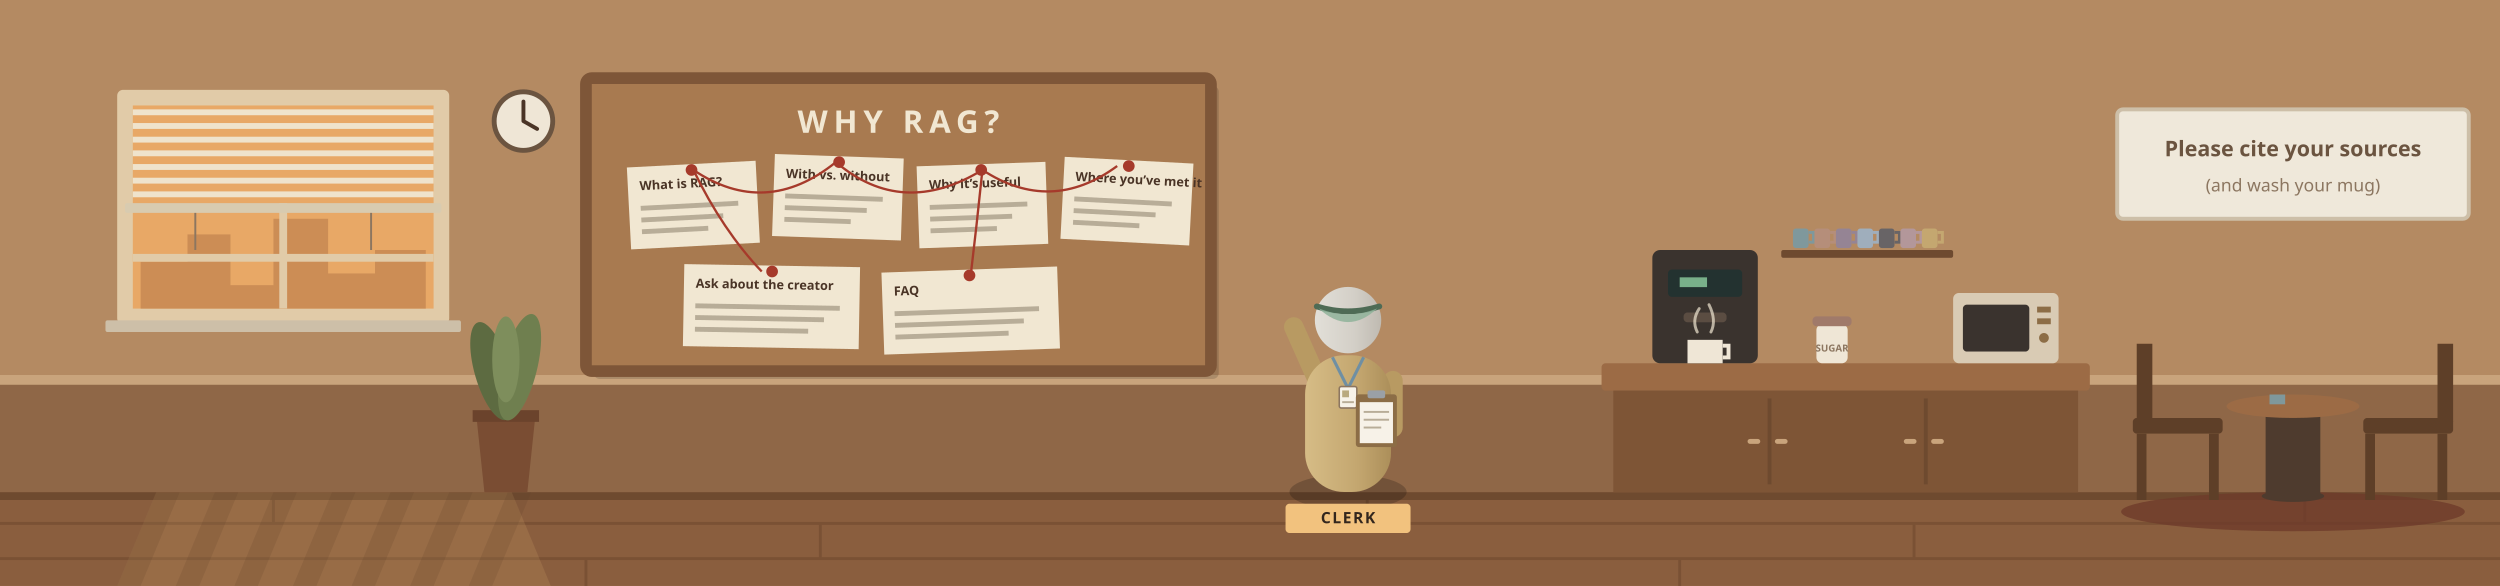
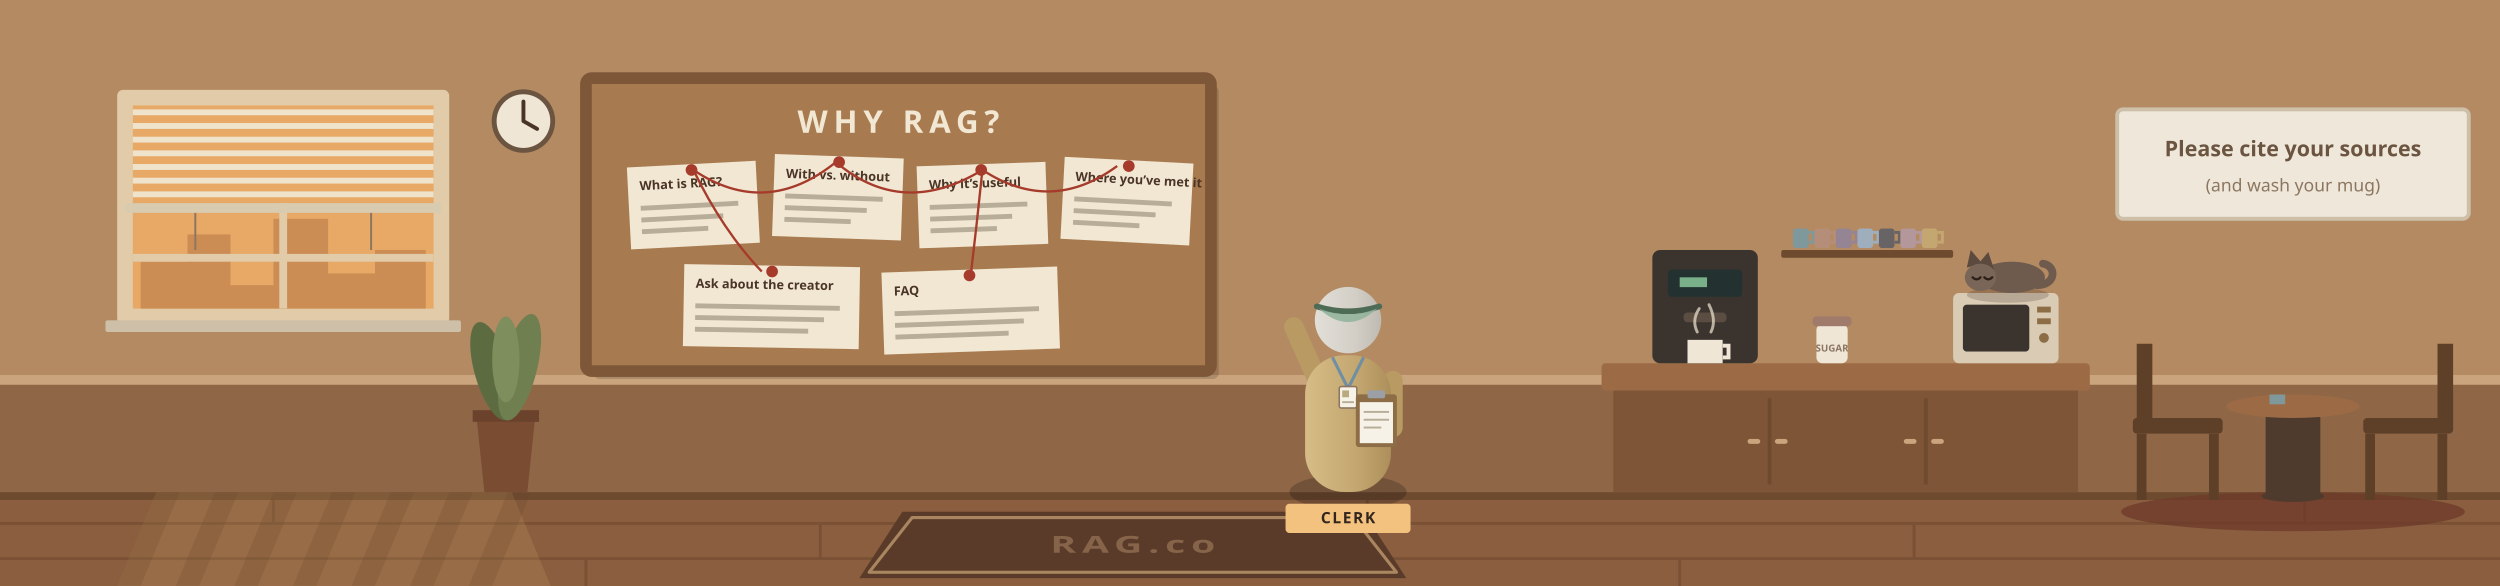
- <svg xmlns="http://www.w3.org/2000/svg" role="img" aria-label="Illustration of the office break room: a window with half-lowered blinds striping the floor with light, a plant, a wall clock, a corkboard titled Why RAG? with six pinned notes named after the sections of this page joined by red string, the Clerk standing beside the board and waving at it, a kitchen counter with a coffee machine, a mug shelf with one mug in each colleague's colour, a sugar jar and a microwave, a sign saying Please cite your sources and wash your mug, and a small round table with two chairs." viewBox="0 0 1280 300" width="1280" height="300">
+ <svg xmlns="http://www.w3.org/2000/svg" role="img" aria-label="Illustration of the office break room: a window with half-lowered blinds striping the floor with light, a plant, a wall clock, a corkboard titled Why RAG? with six pinned notes named after the sections of this page joined by red string, the Clerk standing beside the board and waving at it, a kitchen counter with a coffee machine, a mug shelf with one mug in each colleague's colour, a sugar jar and a microwave, a sign saying Please cite your sources and wash your mug, and a small round table with two chairs, with Meow, the office cat, asleep on the shelves, and a RAG.co rug on the floor." viewBox="0 0 1280 300" width="1280" height="300">
  <rect x="0" y="0" width="1280" height="300" fill="#B48A62" />
  <rect x="0" y="196" width="1280" height="56" fill="#8F6747" />
  <rect x="0" y="192" width="1280" height="5" fill="#C9A47C" />
  <rect x="0" y="252" width="1280" height="48" fill="#8A5E3E" />
  <rect x="0" y="252" width="1280" height="4" fill="#6E4A2F" />
  <path d="M0 268H1280M0 286H1280M140 256V268M420 268V286M700 256V268M980 268V286M1180 256V268M300 286V300M860 286V300" stroke="#7A5134" stroke-width="1.5" />
+   <g id="rug" aria-hidden="true">
+     <path id="rug-base" d="M462 262L698 262L720 296L440 296Z" fill="#5A3A28" />
+     <path id="rug-border" d="M467 265L693 265L715 293L445 293Z" fill="none" stroke="#A98660" stroke-width="1.6" stroke-linejoin="round" />
+     <text id="rug-logo" transform="translate(580 283) scale(1 0.6)" text-anchor="middle" font-family="IBM Plex Sans, sans-serif" font-weight="700" font-size="20" letter-spacing="3" fill="#85644A">RAG.co</text>
+   </g>
  <path d="M60 300 L80 252 L262 252 L282 300 Z" fill="#F2C27E" opacity="0.14" />
  <path d="M60 300 L80 252 L92 252 L72 300 Z" fill="#5E3F28" opacity="0.18" />
  <path d="M90 300 L110 252 L122 252 L102 300 Z" fill="#5E3F28" opacity="0.18" />
  <path d="M120 300 L140 252 L152 252 L132 300 Z" fill="#5E3F28" opacity="0.18" />
  <path d="M150 300 L170 252 L182 252 L162 300 Z" fill="#5E3F28" opacity="0.18" />
  <path d="M180 300 L200 252 L212 252 L192 300 Z" fill="#5E3F28" opacity="0.18" />
  <path d="M210 300 L230 252 L242 252 L222 300 Z" fill="#5E3F28" opacity="0.18" />
  <path d="M240 300 L260 252 L272 252 L252 300 Z" fill="#5E3F28" opacity="0.18" />
  <rect x="60" y="46" width="170" height="120" rx="3" fill="#E1CBA8" />
  <rect x="68" y="54" width="154" height="104" fill="#E8A866" />
  <path d="M72 158V134H96V120H118V146H140V112H168V140H192V128H218V158Z" fill="#B97C4A" opacity="0.6" />
  <path d="M145 104V158M68 132H222" stroke="#E1CBA8" stroke-width="4" />
  <rect x="68" y="56" width="154" height="3" fill="#EFE3CC" />
  <rect x="68" y="63" width="154" height="3" fill="#EFE3CC" />
  <rect x="68" y="70" width="154" height="3" fill="#EFE3CC" />
  <rect x="68" y="77" width="154" height="3" fill="#EFE3CC" />
  <rect x="68" y="84" width="154" height="3" fill="#EFE3CC" />
  <rect x="68" y="91" width="154" height="3" fill="#EFE3CC" />
  <rect x="68" y="98" width="154" height="3" fill="#EFE3CC" />
  <rect x="64" y="104" width="162" height="5" rx="1" fill="#D8CBB0" />
  <path d="M100 109V128M190 109V128" stroke="#8C7660" stroke-width="1" />
  <rect x="54" y="164" width="182" height="6" rx="1" fill="#CDBFA8" />
  <circle cx="268" cy="62" r="15" fill="#EFE6D6" stroke="#6B5440" stroke-width="2.5" />
  <path d="M268 62V52M268 62L275 66" stroke="#4A3426" stroke-width="2" stroke-linecap="round" />
  <path d="M244 214H274L270 252H248Z" fill="#7A4D33" />
  <path d="M242 210H276V216H242Z" fill="#6B432C" />
  <ellipse cx="252" cy="190" rx="9" ry="26" fill="#5D6B41" transform="rotate(-16 252 190)" />
  <ellipse cx="266" cy="188" rx="9" ry="28" fill="#6F7F4F" transform="rotate(14 266 188)" />
  <ellipse cx="259" cy="184" rx="7" ry="22" fill="#7E8E5C" />
  <rect x="304" y="44" width="320" height="150" rx="3" fill="#000000" opacity="0.15" />
  <rect x="300" y="40" width="320" height="150" rx="3" fill="#A87A50" stroke="#7E5638" stroke-width="6" />
  <text x="460" y="68" text-anchor="middle" font-family="IBM Plex Sans, sans-serif" font-weight="700" font-size="16" letter-spacing="3" fill="#F1E7D2">WHY RAG?</text>
  <g transform="rotate(-3 355 105)">
    <rect x="322" y="84" width="66" height="42" fill="#F1E7D2" />
    <text x="328" y="96" font-family="IBM Plex Sans, sans-serif" font-weight="700" font-size="6.5" fill="#4A3426">What is RAG?</text>
    <rect x="328" y="104" width="50" height="2.5" fill="#B8AD98" />
    <rect x="328" y="110" width="42" height="2.5" fill="#B8AD98" />
    <rect x="328" y="116" width="34" height="2.5" fill="#B8AD98" />
    <circle cx="355" cy="87" r="3" fill="#A63A2B" />
  </g>
  <g transform="rotate(2 429 101)">
    <rect x="396" y="80" width="66" height="42" fill="#F1E7D2" />
    <text x="402" y="92" font-family="IBM Plex Sans, sans-serif" font-weight="700" font-size="6.5" fill="#4A3426">With vs. without</text>
    <rect x="402" y="100" width="50" height="2.5" fill="#B8AD98" />
    <rect x="402" y="106" width="42" height="2.5" fill="#B8AD98" />
    <rect x="402" y="112" width="34" height="2.5" fill="#B8AD98" />
    <circle cx="429" cy="83" r="3" fill="#A63A2B" />
  </g>
  <g transform="rotate(-2 503 105)">
    <rect x="470" y="84" width="66" height="42" fill="#F1E7D2" />
    <text x="476" y="96" font-family="IBM Plex Sans, sans-serif" font-weight="700" font-size="6.5" fill="#4A3426">Why it’s useful</text>
    <rect x="476" y="104" width="50" height="2.5" fill="#B8AD98" />
    <rect x="476" y="110" width="42" height="2.5" fill="#B8AD98" />
    <rect x="476" y="116" width="34" height="2.5" fill="#B8AD98" />
    <circle cx="503" cy="87" r="3" fill="#A63A2B" />
  </g>
  <g transform="rotate(3 577 103)">
    <rect x="544" y="82" width="66" height="42" fill="#F1E7D2" />
    <text x="550" y="94" font-family="IBM Plex Sans, sans-serif" font-weight="700" font-size="6.5" fill="#4A3426">Where you’ve met it</text>
    <rect x="550" y="102" width="50" height="2.5" fill="#B8AD98" />
    <rect x="550" y="108" width="42" height="2.5" fill="#B8AD98" />
    <rect x="550" y="114" width="34" height="2.5" fill="#B8AD98" />
    <circle cx="577" cy="85" r="3" fill="#A63A2B" />
  </g>
  <g transform="rotate(1 395 157)">
    <rect x="350" y="136" width="90" height="42" fill="#F1E7D2" />
    <text x="356" y="148" font-family="IBM Plex Sans, sans-serif" font-weight="700" font-size="6.5" fill="#4A3426">Ask about the creator</text>
    <rect x="356" y="156" width="74" height="2.5" fill="#B8AD98" />
    <rect x="356" y="162" width="66" height="2.5" fill="#B8AD98" />
    <rect x="356" y="168" width="58" height="2.5" fill="#B8AD98" />
    <circle cx="395" cy="139" r="3" fill="#A63A2B" />
  </g>
  <g transform="rotate(-2 497 159)">
    <rect x="452" y="138" width="90" height="42" fill="#F1E7D2" />
    <text x="458" y="150" font-family="IBM Plex Sans, sans-serif" font-weight="700" font-size="6.5" fill="#4A3426">FAQ</text>
    <rect x="458" y="158" width="74" height="2.5" fill="#B8AD98" />
    <rect x="458" y="164" width="66" height="2.5" fill="#B8AD98" />
    <rect x="458" y="170" width="58" height="2.5" fill="#B8AD98" />
    <circle cx="497" cy="141" r="3" fill="#A63A2B" />
  </g>
  <path d="M355 87 Q392 112 428 83 Q462 112 503 87 Q538 110 572 85 M355 87 Q370 118 390 139 M503 87 Q500 116 497 141" stroke="#A63A2B" stroke-width="1.2" fill="none" />
  <rect x="820" y="186" width="250" height="14" rx="2" fill="#9C6B45" />
  <rect x="826" y="200" width="238" height="52" fill="#7E5536" />
  <path d="M906 204V248M986 204V248" stroke="#6E4A2F" stroke-width="2" />
  <path d="M896 226H900M910 226H914M976 226H980M990 226H994" stroke="#C9A47C" stroke-width="2.5" stroke-linecap="round" />
  <rect x="846" y="128" width="54" height="58" rx="4" fill="#3A332E" />
  <rect x="854" y="138" width="38" height="14" rx="2" fill="#233230" />
  <rect x="860" y="142" width="14" height="5" fill="#8FD0A0" opacity="0.8" />
  <rect x="862" y="160" width="22" height="5" rx="2" fill="#5B4D42" />
  <path d="M864 186V174H882V186Z" fill="#EFE6D6" />
  <path d="M882 177h3v6h-3" stroke="#EFE6D6" stroke-width="2" fill="none" />
  <path d="M869 170 Q866 164 870 158 M876 170 Q879 164 875 156" stroke="#F1E7D2" stroke-width="1.5" fill="none" opacity="0.7" stroke-linecap="round" />
  <rect x="912" y="128" width="88" height="4" rx="1" fill="#6E4A2F" />
  <rect x="918" y="117" width="8" height="10" rx="1.5" fill="#7F989C" />
  <path d="M926 119 h2.5 v5 h-2.5" stroke="#7F989C" stroke-width="1.5" fill="none" />
  <rect x="929" y="117" width="8" height="10" rx="1.5" fill="#B58E7A" />
  <path d="M937 119 h2.5 v5 h-2.5" stroke="#B58E7A" stroke-width="1.5" fill="none" />
  <rect x="940" y="117" width="8" height="10" rx="1.5" fill="#958494" />
  <path d="M948 119 h2.5 v5 h-2.5" stroke="#958494" stroke-width="1.5" fill="none" />
  <rect x="951" y="117" width="8" height="10" rx="1.5" fill="#9FAEBC" />
  <path d="M959 119 h2.5 v5 h-2.5" stroke="#9FAEBC" stroke-width="1.5" fill="none" />
  <rect x="962" y="117" width="8" height="10" rx="1.5" fill="#686466" />
  <path d="M970 119 h2.5 v5 h-2.5" stroke="#686466" stroke-width="1.5" fill="none" />
  <rect x="973" y="117" width="8" height="10" rx="1.5" fill="#B3979A" />
  <path d="M981 119 h2.5 v5 h-2.5" stroke="#B3979A" stroke-width="1.5" fill="none" />
  <rect x="984" y="117" width="8" height="10" rx="1.5" fill="#C4A770" />
  <path d="M992 119 h2.5 v5 h-2.5" stroke="#C4A770" stroke-width="1.5" fill="none" />
  <rect x="930" y="166" width="16" height="20" rx="3" fill="#EFE6D6" />
  <rect x="928" y="162" width="20" height="5" rx="2" fill="#A07A6A" />
  <text x="938" y="180" text-anchor="middle" font-family="IBM Plex Sans, sans-serif" font-weight="700" font-size="5" fill="#8C7660">SUGAR</text>
  <rect x="1000" y="150" width="54" height="36" rx="3" fill="#D9CBB4" />
  <rect x="1005" y="156" width="34" height="24" rx="2" fill="#3A332E" />
  <rect x="1043" y="157" width="7" height="3" fill="#8C6D46" />
  <rect x="1043" y="163" width="7" height="3" fill="#8C6D46" />
  <circle cx="1046.5" cy="173" r="2.5" fill="#8C6D46" />
+   <g id="meow" aria-hidden="true" transform="translate(1027 150)">
+     <ellipse id="meow-shadow" cx="1" cy="1" rx="21" ry="4" fill="#2B1F17" opacity="0.2" />
+     <path id="meow-tail" d="M16 -4C26 -4 26 -14 19 -15" fill="none" stroke="#6E5B4E" stroke-width="4" stroke-linecap="round" />
+     <ellipse id="meow-body" cx="3" cy="-8" rx="17" ry="8" fill="#6E5B4E" />
+     <g id="meow-head">
+       <path id="meow-ear-left" d="M-20 -13L-18 -22L-12 -15Z" fill="#5C4A3F" />
+       <path id="meow-ear-right" d="M-14 -15L-9 -21L-6 -12Z" fill="#5C4A3F" />
+       <ellipse id="meow-face" cx="-13" cy="-8" rx="8" ry="7" fill="#7A6658" />
+       <path id="meow-eyes" d="M-17 -8q2 2 4 0M-11 -8q2 2 4 0" fill="none" stroke="#2B1F17" stroke-width="1.2" stroke-linecap="round" />
+     </g>
+   </g>
  <rect x="1084" y="56" width="180" height="56" rx="3" fill="#EFE8DA" />
  <rect x="1084" y="56" width="180" height="56" rx="3" fill="none" stroke="#CDBFA8" stroke-width="2" />
  <text x="1174" y="80" text-anchor="middle" font-family="IBM Plex Sans, sans-serif" font-weight="600" font-size="11" fill="#6B5440">Please cite your sources</text>
  <text x="1174" y="98" text-anchor="middle" font-family="IBM Plex Sans, sans-serif" font-size="9" fill="#8C7660">(and wash your mug)</text>
  <ellipse cx="1174" cy="262" rx="88" ry="10" fill="#6E3B2A" opacity="0.8" />
  <g fill="#5E3F28">
    <rect x="1092" y="214" width="46" height="8" rx="2" />
    <rect x="1094" y="176" width="8" height="40" />
    <rect x="1094" y="222" width="5" height="34" />
    <rect x="1131" y="222" width="5" height="34" />
  </g>
  <rect x="1160" y="210" width="28" height="44" fill="#4E3B2E" />
  <ellipse cx="1174" cy="208" rx="34" ry="6" fill="#9C6B45" />
  <ellipse cx="1174" cy="254" rx="16" ry="3" fill="#4E3B2E" />
  <path d="M1162 202h8v5h-8z" fill="#7F989C" />
  <g fill="#5E3F28">
    <rect x="1210" y="214" width="46" height="8" rx="2" />
    <rect x="1248" y="176" width="8" height="40" />
    <rect x="1211" y="222" width="5" height="34" />
    <rect x="1248" y="222" width="5" height="34" />
  </g>
  <g id="clerk" transform="translate(650.2 135.9)">
    <defs>
      <linearGradient id="clBody" x1="0" y1="0" x2="1" y2="0">
        <stop offset="0" stop-color="#D6BC86" />
        <stop offset="0.6" stop-color="#C4A770" />
        <stop offset="1" stop-color="#AC8F5A" />
      </linearGradient>
      <linearGradient id="clHead" x1="0" y1="0" x2="1" y2="0">
        <stop offset="0" stop-color="#E2DFD8" />
        <stop offset="0.6" stop-color="#D3CFC7" />
        <stop offset="1" stop-color="#BFBAB1" />
      </linearGradient>
    </defs>
    <ellipse cx="40" cy="116" rx="30" ry="9" fill="#000000" opacity="0.2" />
    <g opacity="1">
      <g opacity="1">
        <rect x="19" y="24" width="10" height="38" rx="5" fill="#B89A62" transform="rotate(-24 24 58)" />
        <rect x="58" y="54" width="10" height="34" rx="5" fill="#B89A62" />
      </g>
      <g opacity="0">
        <rect x="13" y="54" width="10" height="30" rx="5" fill="#B89A62" transform="rotate(-10 18 56)" />
        <rect x="57" y="54" width="10" height="30" rx="5" fill="#B89A62" transform="rotate(10 62 56)" />
      </g>
      <g opacity="0">
        <rect x="12" y="54" width="10" height="30" rx="5" fill="#B89A62" transform="rotate(38 17 56)" />
        <rect x="58" y="54" width="10" height="30" rx="5" fill="#B89A62" transform="rotate(-38 63 56)" />
      </g>
      <rect x="18" y="46" width="44" height="70" rx="20" fill="url(#clBody)" />
      <path d="M32 47 L40 63 L48 47" stroke="#6F8FA3" stroke-width="1.6" fill="none" />
      <rect x="35.5" y="62" width="9" height="11" rx="1" fill="#F7F2E8" stroke="#8C7660" stroke-width="0.8" />
      <rect x="37" y="64" width="3.5" height="3.5" fill="#B9A97E" />
      <path d="M37 70 H43" stroke="#B8AD98" stroke-width="1" />
      <circle cx="40" cy="28" r="17" fill="url(#clHead)" />
      <path d="M24 21 Q40 26 56 21" stroke="#4E6B55" stroke-width="3" fill="none" stroke-linecap="round" />
      <path d="M25 22 Q40 36 55 22 Q40 28 25 22 Z" fill="#8FB39A" fill-opacity="0.85" />
      <g opacity="1">
        <rect x="44" y="66" width="21" height="27" rx="1.5" fill="#8C6D46" />
        <rect x="46" y="70" width="17" height="21" fill="#F7F2E8" />
        <rect x="50" y="64" width="9" height="4" rx="1" fill="#9AA0A6" />
        <path d="M48 75 H61 M48 79 H61 M48 83 H57" stroke="#B8AD98" stroke-width="1" />
      </g>
      <g opacity="0">
        <rect x="22" y="60" width="36" height="34" rx="1" fill="#F7F2E8" stroke="#C9BFA8" stroke-width="0.8" />
        <path d="M26 66 H54 M26 71 H50 M26 76 H54 M26 81 H46" stroke="#B8AD98" stroke-width="1.2" />
        <rect x="47" y="84" width="8" height="6" rx="1" fill="#7A5236" />
        <path d="M49 87 L51 89 L54 85" stroke="#F7F2E8" stroke-width="1.2" fill="none" />
      </g>
    </g>
    <g opacity="0">
      <g transform="">
        <rect x="12" y="54" width="10" height="34" rx="5" fill="#B89A62" />
        <rect x="58" y="54" width="10" height="34" rx="5" fill="#B89A62" opacity="1" />
        <rect x="18" y="46" width="44" height="70" rx="20" fill="url(#clBody)" />
        <path d="M40 54 L40 108" stroke="#AC8F5A" stroke-width="1" />
        <path d="M30 47 Q40 53 50 47" stroke="#6F8FA3" stroke-width="1.6" fill="none" />
        <circle cx="41" cy="28" r="17" fill="url(#clHead)" />
        <path d="M23 25 Q41 33 59 25" stroke="#4E6B55" stroke-width="3" fill="none" stroke-linecap="round" />
        <path d="M56 19 Q64 22 62 27 Q59 25 56 25 Z" fill="#8FB39A" fill-opacity="0.85" />
        <g opacity="1">
          <rect x="64" y="64" width="6" height="30" rx="1" fill="#8C6D46" />
          <rect x="64" y="66" width="2" height="26" fill="#F7F2E8" />
        </g>
        <g opacity="0">
          <rect x="58" y="38" width="10" height="26" rx="5" fill="#B89A62" transform="rotate(30 63 60)" />
          <rect x="66" y="28" width="18" height="22" rx="1.5" fill="#8C6D46" />
          <rect x="68" y="31" width="14" height="17" fill="#F7F2E8" />
          <path d="M70 36 H80 M70 40 H80 M70 44 H77" stroke="#B8AD98" stroke-width="1" />
        </g>
      </g>
    </g>
    <rect x="8" y="122" width="64" height="15" rx="2" fill="#F2C27E" />
    <text x="40" y="132" text-anchor="middle" font-family="IBM Plex Sans, sans-serif" font-weight="700" font-size="8" letter-spacing="0.8" fill="#33261D">CLERK</text>
  </g>
</svg>
